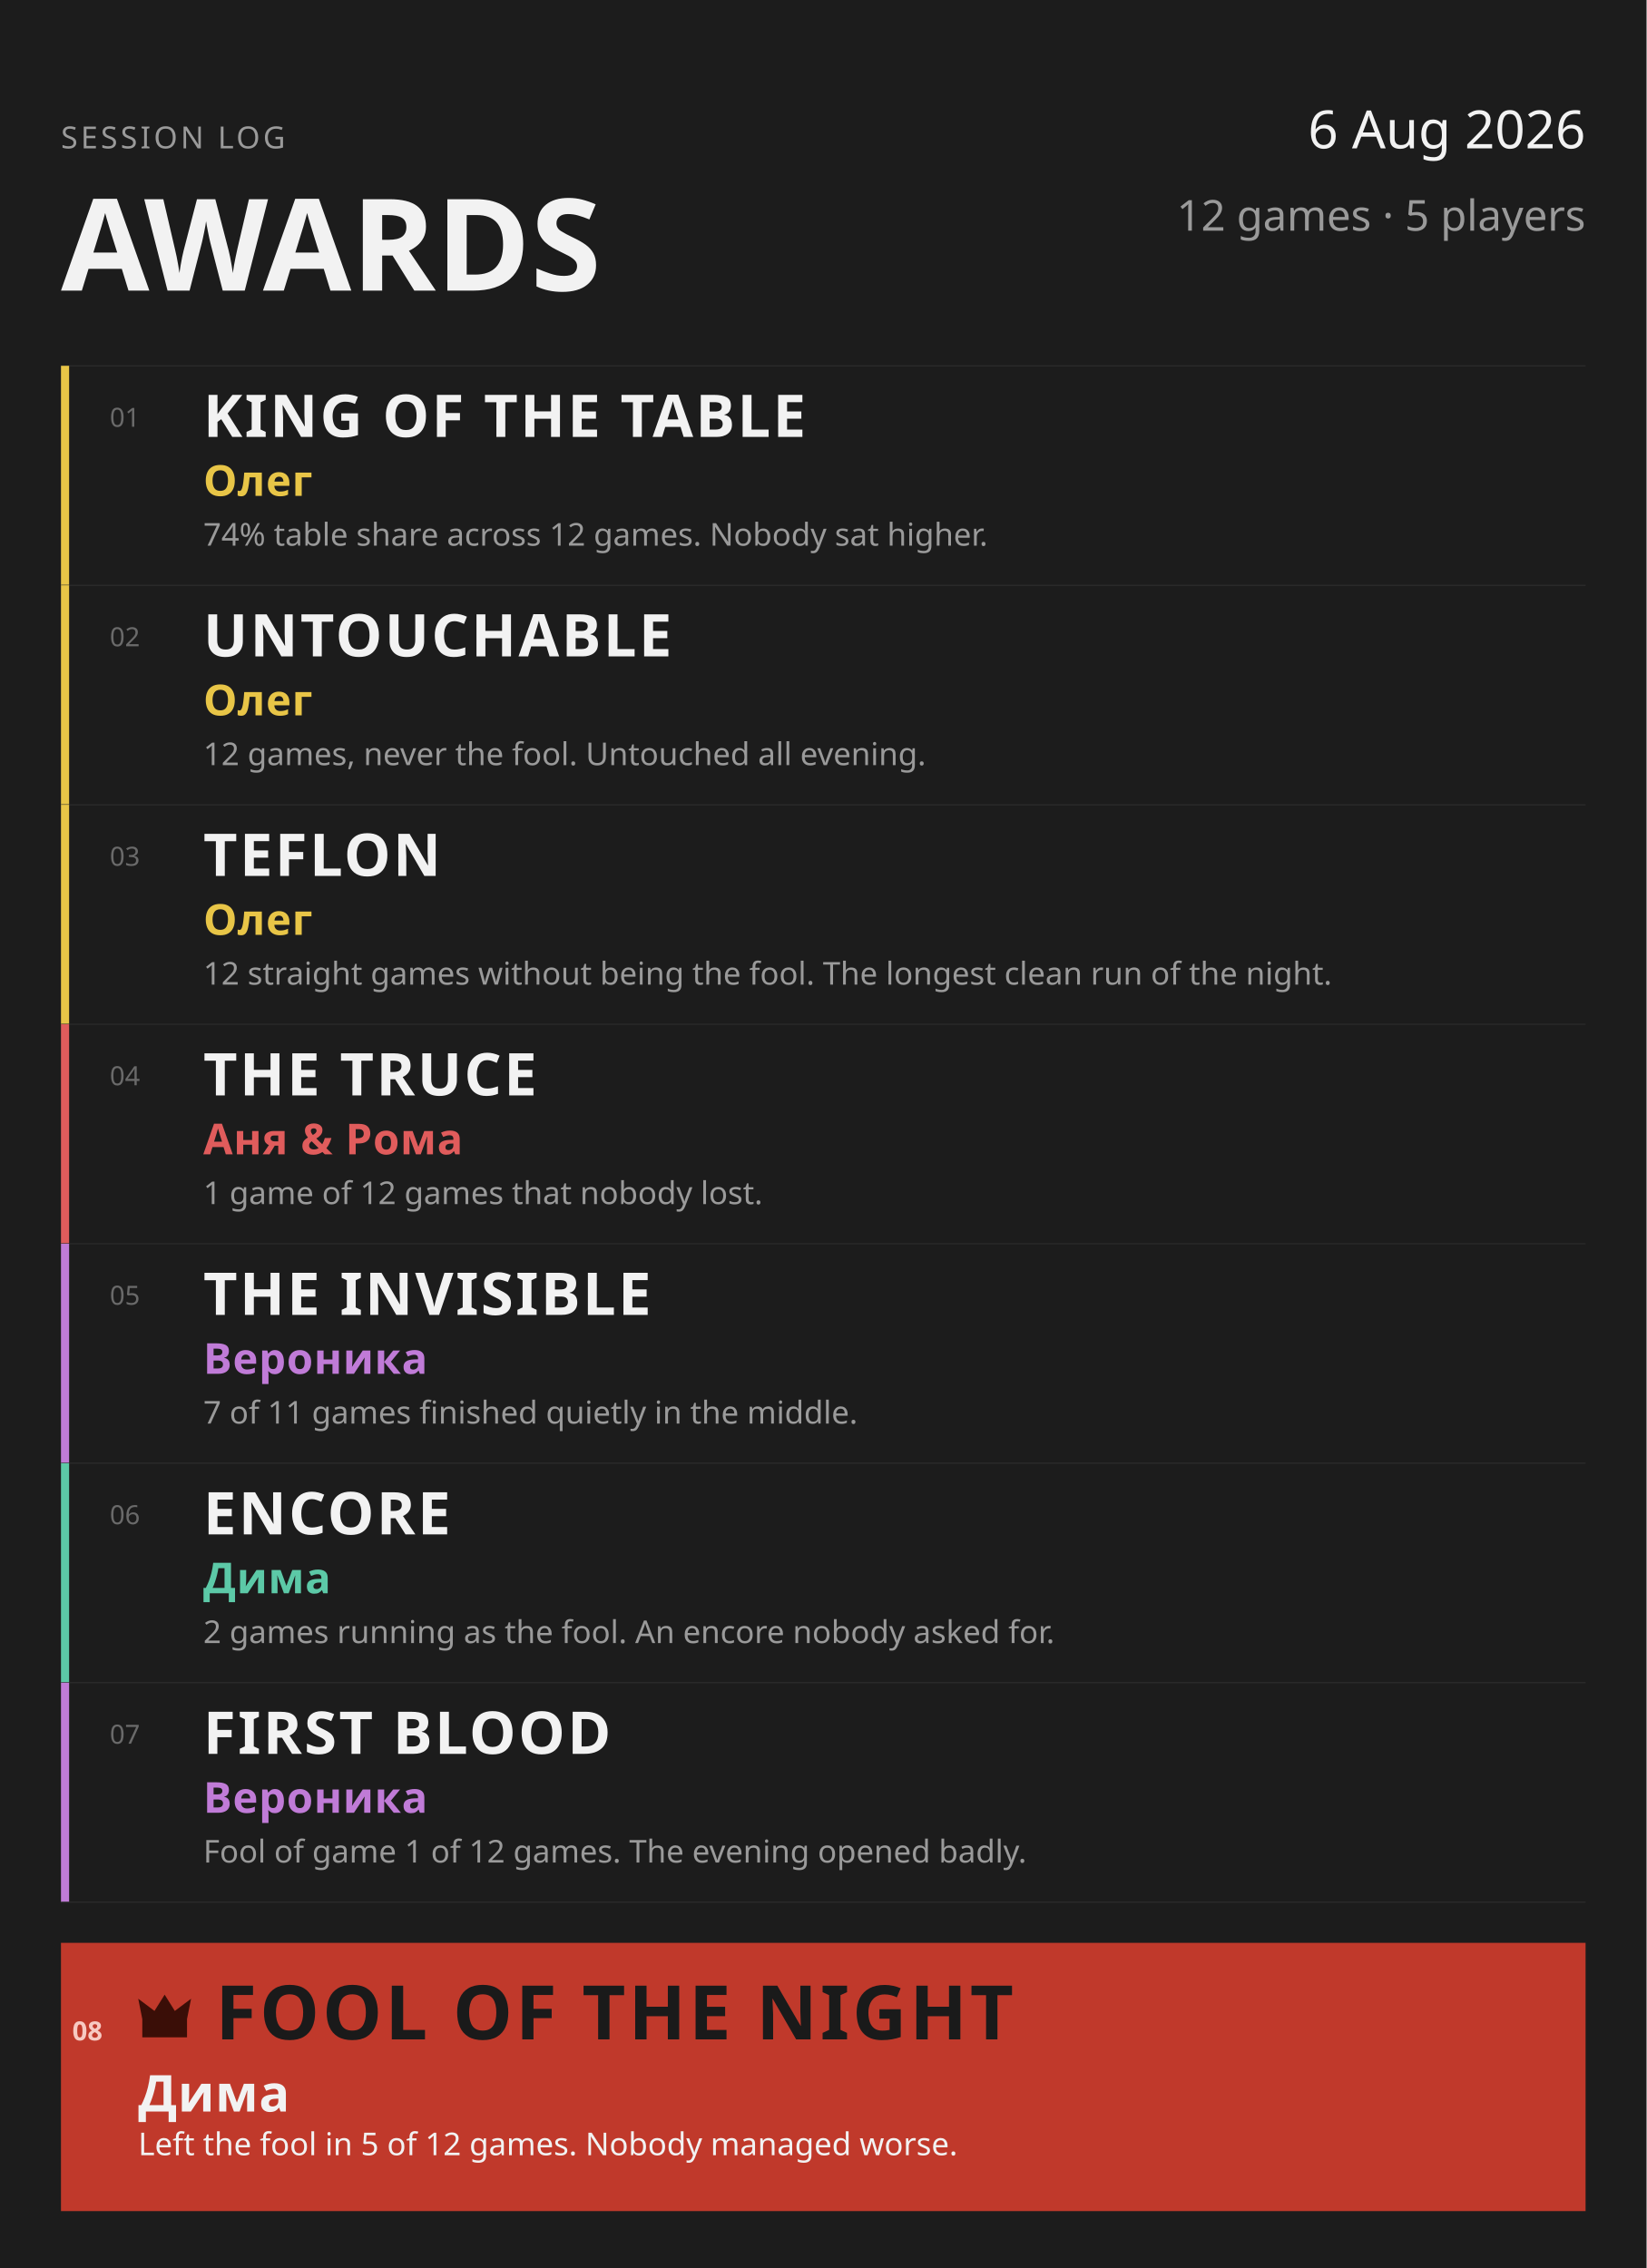
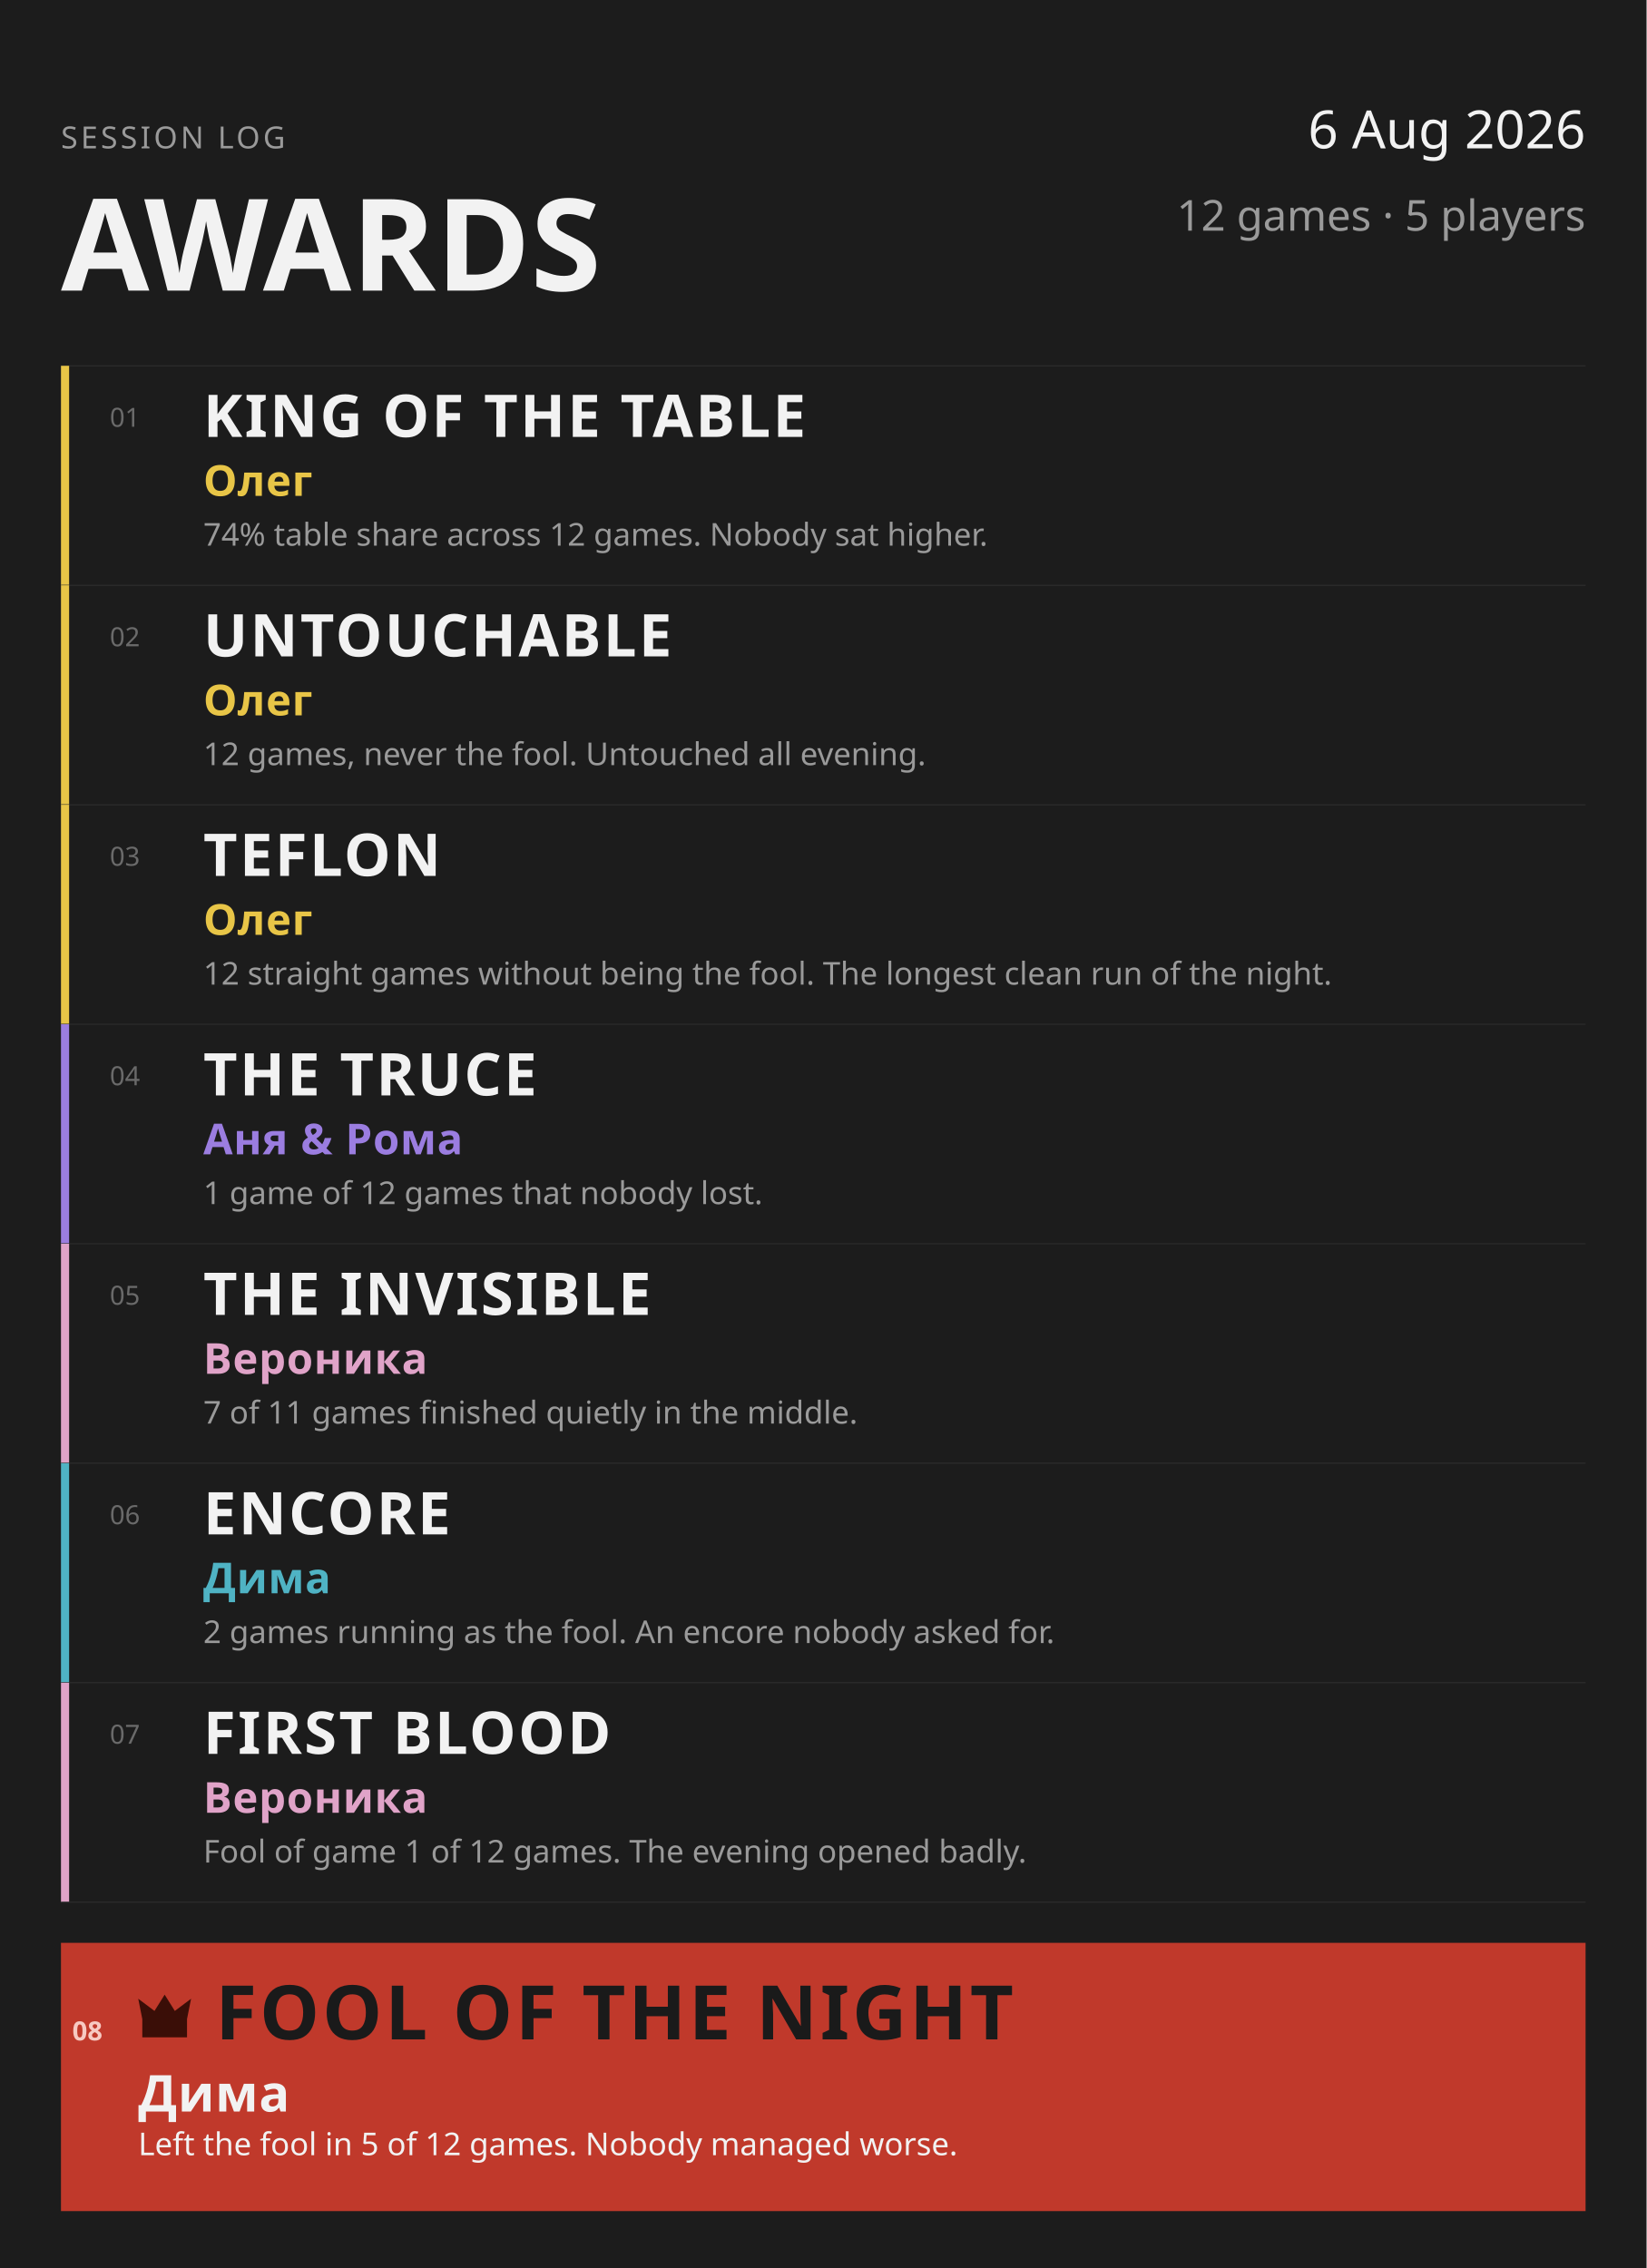
<svg xmlns="http://www.w3.org/2000/svg" width="1620" height="2232" viewBox="0 0 1620 2232">
  <rect x="0" y="0" width="1620" height="2232" fill="#1c1c1c" />
  <text x="60" y="146" fill="#9a9a9a" font-family="Noto Sans" font-size="30" letter-spacing="3">SESSION LOG</text>
  <text x="60" y="286" fill="#f2f2f2" font-family="Noto Sans" font-weight="bold" font-size="126">AWARDS</text>
  <text x="1560" y="146" fill="#f2f2f2" font-family="Noto Sans" font-size="52" text-anchor="end">6 Aug 2026</text>
  <text x="1560" y="227" fill="#9a9a9a" font-family="Noto Sans" font-size="42" text-anchor="end">12 games · 5 players</text>
  <line x1="60" y1="360" x2="1560" y2="360" stroke="#2e2e2e" stroke-width="1" />
  <rect x="60" y="360" width="8" height="216" fill="#e8c547" />
  <text x="108" y="420" fill="#6a6a6a" font-family="Noto Sans" font-size="26">01</text>
  <text x="200" y="430" fill="#f2f2f2" font-family="Noto Sans" font-weight="bold" font-size="58" letter-spacing="2.2">KING OF THE TABLE</text>
  <text x="200" y="488" fill="#e8c547" font-family="Noto Sans" font-weight="bold" font-size="42" letter-spacing="0.8">Олег</text>
  <text x="200" y="537" fill="#9a9a9a" font-family="Noto Sans" font-size="31">74% table share across 12 games. Nobody sat higher.</text>
  <line x1="60" y1="576" x2="1560" y2="576" stroke="#2e2e2e" stroke-width="1" />
  <rect x="60" y="576" width="8" height="216" fill="#e8c547" />
  <text x="108" y="636" fill="#6a6a6a" font-family="Noto Sans" font-size="26">02</text>
  <text x="200" y="646" fill="#f2f2f2" font-family="Noto Sans" font-weight="bold" font-size="58" letter-spacing="2.2">UNTOUCHABLE</text>
  <text x="200" y="704" fill="#e8c547" font-family="Noto Sans" font-weight="bold" font-size="42" letter-spacing="0.8">Олег</text>
  <text x="200" y="753" fill="#9a9a9a" font-family="Noto Sans" font-size="31">12 games, never the fool. Untouched all evening.</text>
  <line x1="60" y1="792" x2="1560" y2="792" stroke="#2e2e2e" stroke-width="1" />
  <rect x="60" y="792" width="8" height="216" fill="#e8c547" />
  <text x="108" y="852" fill="#6a6a6a" font-family="Noto Sans" font-size="26">03</text>
  <text x="200" y="862" fill="#f2f2f2" font-family="Noto Sans" font-weight="bold" font-size="58" letter-spacing="2.2">TEFLON</text>
  <text x="200" y="920" fill="#e8c547" font-family="Noto Sans" font-weight="bold" font-size="42" letter-spacing="0.8">Олег</text>
  <text x="200" y="969" fill="#9a9a9a" font-family="Noto Sans" font-size="31">12 straight games without being the fool. The longest clean run of the night.</text>
  <line x1="60" y1="1008" x2="1560" y2="1008" stroke="#2e2e2e" stroke-width="1" />
-   <rect x="60" y="1008" width="8" height="216" fill="#e05c5c" />
+   <rect x="60" y="1008" width="8" height="216" fill="#9b7de0" />
  <text x="108" y="1068" fill="#6a6a6a" font-family="Noto Sans" font-size="26">04</text>
  <text x="200" y="1078" fill="#f2f2f2" font-family="Noto Sans" font-weight="bold" font-size="58" letter-spacing="2.2">THE TRUCE</text>
-   <text x="200" y="1136" fill="#e05c5c" font-family="Noto Sans" font-weight="bold" font-size="42" letter-spacing="0.8">Аня &amp; Рома</text>
+   <text x="200" y="1136" fill="#9b7de0" font-family="Noto Sans" font-weight="bold" font-size="42" letter-spacing="0.8">Аня &amp; Рома</text>
  <text x="200" y="1185" fill="#9a9a9a" font-family="Noto Sans" font-size="31">1 game of 12 games that nobody lost.</text>
  <line x1="60" y1="1224" x2="1560" y2="1224" stroke="#2e2e2e" stroke-width="1" />
-   <rect x="60" y="1224" width="8" height="216" fill="#c07bd7" />
+   <rect x="60" y="1224" width="8" height="216" fill="#e0a3c8" />
  <text x="108" y="1284" fill="#6a6a6a" font-family="Noto Sans" font-size="26">05</text>
  <text x="200" y="1294" fill="#f2f2f2" font-family="Noto Sans" font-weight="bold" font-size="58" letter-spacing="2.2">THE INVISIBLE</text>
-   <text x="200" y="1352" fill="#c07bd7" font-family="Noto Sans" font-weight="bold" font-size="42" letter-spacing="0.8">Вероника</text>
+   <text x="200" y="1352" fill="#e0a3c8" font-family="Noto Sans" font-weight="bold" font-size="42" letter-spacing="0.8">Вероника</text>
  <text x="200" y="1401" fill="#9a9a9a" font-family="Noto Sans" font-size="31">7 of 11 games finished quietly in the middle.</text>
  <line x1="60" y1="1440" x2="1560" y2="1440" stroke="#2e2e2e" stroke-width="1" />
-   <rect x="60" y="1440" width="8" height="216" fill="#5cc9a7" />
+   <rect x="60" y="1440" width="8" height="216" fill="#4fb3c4" />
  <text x="108" y="1500" fill="#6a6a6a" font-family="Noto Sans" font-size="26">06</text>
  <text x="200" y="1510" fill="#f2f2f2" font-family="Noto Sans" font-weight="bold" font-size="58" letter-spacing="2.2">ENCORE</text>
-   <text x="200" y="1568" fill="#5cc9a7" font-family="Noto Sans" font-weight="bold" font-size="42" letter-spacing="0.8">Дима</text>
+   <text x="200" y="1568" fill="#4fb3c4" font-family="Noto Sans" font-weight="bold" font-size="42" letter-spacing="0.8">Дима</text>
  <text x="200" y="1617" fill="#9a9a9a" font-family="Noto Sans" font-size="31">2 games running as the fool. An encore nobody asked for.</text>
  <line x1="60" y1="1656" x2="1560" y2="1656" stroke="#2e2e2e" stroke-width="1" />
-   <rect x="60" y="1656" width="8" height="216" fill="#c07bd7" />
+   <rect x="60" y="1656" width="8" height="216" fill="#e0a3c8" />
  <text x="108" y="1716" fill="#6a6a6a" font-family="Noto Sans" font-size="26">07</text>
  <text x="200" y="1726" fill="#f2f2f2" font-family="Noto Sans" font-weight="bold" font-size="58" letter-spacing="2.2">FIRST BLOOD</text>
-   <text x="200" y="1784" fill="#c07bd7" font-family="Noto Sans" font-weight="bold" font-size="42" letter-spacing="0.8">Вероника</text>
+   <text x="200" y="1784" fill="#e0a3c8" font-family="Noto Sans" font-weight="bold" font-size="42" letter-spacing="0.8">Вероника</text>
  <text x="200" y="1833" fill="#9a9a9a" font-family="Noto Sans" font-size="31">Fool of game 1 of 12 games. The evening opened badly.</text>
  <line x1="60" y1="1872" x2="1560" y2="1872" stroke="#2e2e2e" stroke-width="1" />
  <rect x="60" y="1912" width="1500" height="264" fill="#c0392b" />
  <text x="86" y="2008" fill="#f7c9c2" font-family="Noto Sans" font-weight="bold" font-size="26" text-anchor="middle">08</text>
  <path d="M2 21 L2 12 L0 2 L8 8 L13 0 L18 8 L26 2 L24 12 L24 21 Z" fill="#3a0e07" transform="translate(136 1963) scale(2)" />
  <text x="212" y="2007" fill="#1a1a1a" font-family="Noto Sans" font-weight="bold" font-size="74" letter-spacing="2.8">FOOL OF THE NIGHT</text>
  <text x="136" y="2078" fill="#f2f2f2" font-family="Noto Sans" font-weight="bold" font-size="50" letter-spacing="0.8">Дима</text>
  <text x="136" y="2121" fill="#f2f2f2" font-family="Noto Sans" font-size="31">Left the fool in 5 of 12 games. Nobody managed worse.</text>
</svg>
